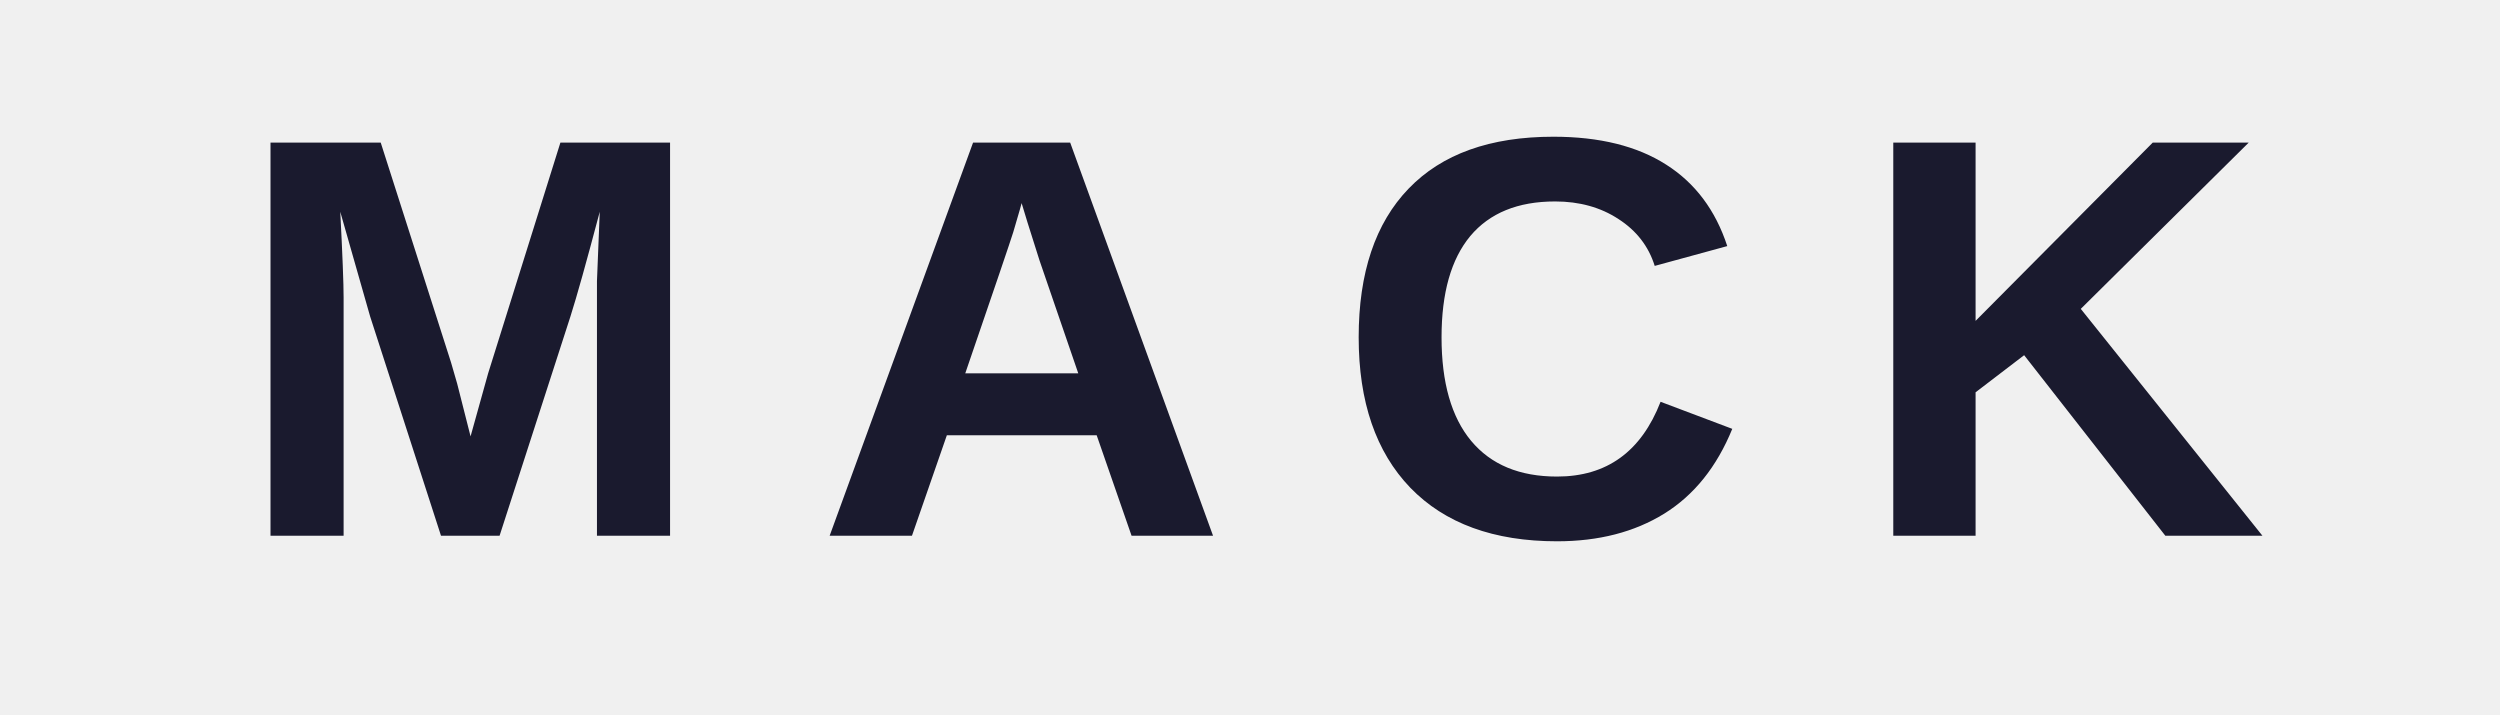
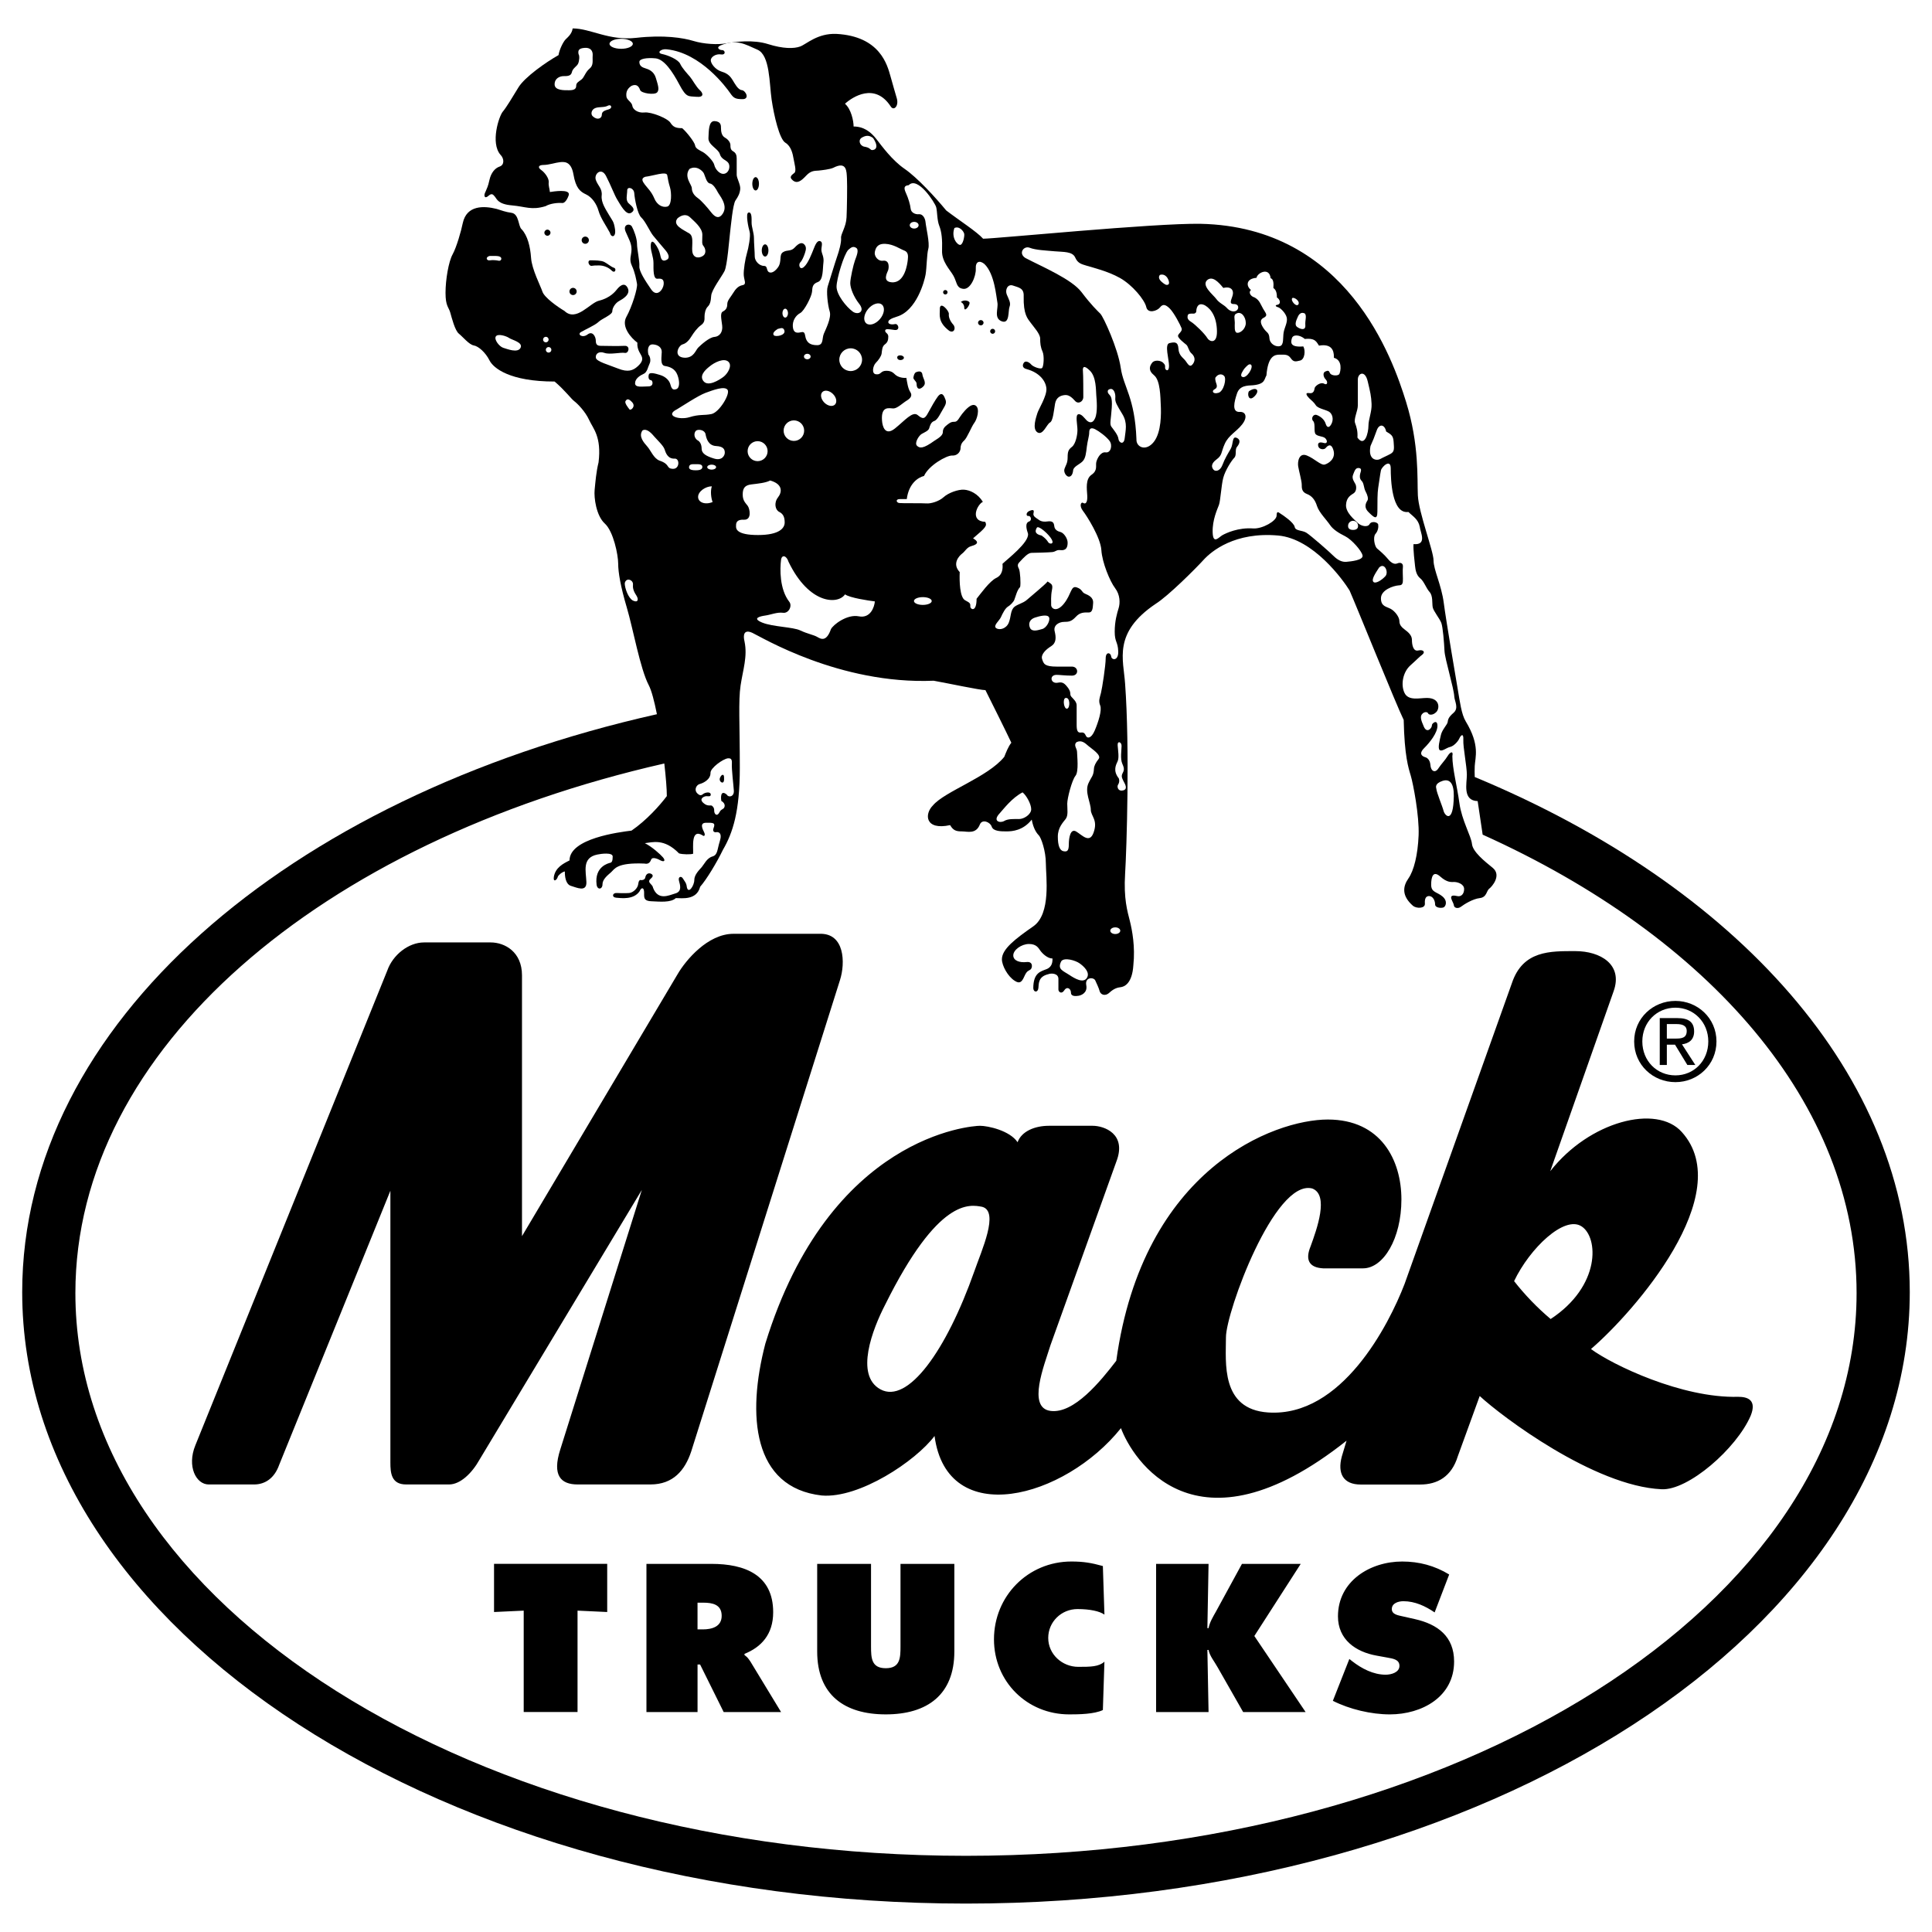
- <svg xmlns="http://www.w3.org/2000/svg" width="140" height="40" viewBox="0 0 140 40" fill="none">
-   <text x="70" y="30" font-family="Arial, Helvetica, sans-serif" font-size="32" font-weight="900" fill="#1a1a2e" text-anchor="middle" letter-spacing="6">MACK</text>
+ <svg xmlns="http://www.w3.org/2000/svg" width="2500" height="2500" viewBox="0 0 192.756 192.756">
+   <g fill-rule="evenodd" clip-rule="evenodd">
+     <path fill="#fff" d="M0 0h192.756v192.756H0V0z" />
+     <path d="M147.135 77.522a12.353 12.353 0 0 1 0-1.091c.039-.861.549-2.074-.9-4.462-.43-.705-.588-1.997-.783-3.132s-1.174-6.89-1.408-8.691c-.236-1.801-1.018-3.288-1.018-4.228s-1.488-4.776-1.566-6.499c-.078-1.644.156-5.011-1.174-9.317-1.332-4.307-5.873-17.46-20.514-17.773-4.619-.079-20.436 1.487-21.688 1.487-.627-.705-2.349-1.801-3.68-2.819-1.097-1.331-2.897-3.288-4.15-4.149-1.253-.861-2.271-2.271-2.819-2.975-.548-.705-1.252-1.252-2.271-1.252 0-.549-.234-1.723-.861-2.271.783-.705 2.976-2.114 4.541.235.313.548.861 0 .627-.783-.235-.783-.313-1.096-.627-2.192-.313-1.096-1.018-3.993-5.402-4.228-1.879-.077-2.975 1.018-3.602 1.254-.626.234-1.722.234-3.21-.236-1.487-.469-3.288-.234-4.149-.078-.861.157-2.271.078-3.289-.234-1.018-.313-2.975-.626-5.715-.313-2.74.313-4.541-.939-6.342-.939-.078.548-.47.861-.705 1.096s-.626 1.018-.705 1.566c-1.253.705-3.367 2.192-3.993 3.21s-1.175 1.958-1.566 2.427c-.392.469-1.252 3.131-.235 4.306.392.392.392 1.018-.078 1.174s-.861.626-1.018 1.331-.235.783-.391 1.174c-.235.431-.079.744.273.431.353-.313.47-.156.666.078.195.235.313.744 1.683.861 1.37.118 1.958.509 3.367.078.47-.274 1.213-.352 1.684-.313.313 0 .566-.581.626-.783.196-.666-1.605-.353-1.879-.313-.039-.392-.157-.626-.118-.979.039-.352-.352-.939-.744-1.214-.392-.273-.274-.509.235-.509s1.213-.235 1.605-.274 1.135-.157 1.37 1.213.666 1.723 1.253 1.997c.587.273 1.057.939 1.252 1.644.196.705.783 1.527 1.135 2.192.118.509.626.47.509-.352-.117-.822-.273-.862-.587-1.409-.313-.548-.822-1.253-.744-1.958.079-.705-.391-.979-.587-1.566-.196-.587.548-1.292 1.018-.392s.861 1.958 1.136 2.388c.274.431.861 1.604 1.37 1.292.509-.313.117-.626-.235-.939-.352-.313-.156-.861-.156-1.292 0-.43.666-.274.705.274.039.549.312 2.075.704 2.428.392.352.861 1.409 1.175 1.8.313.392.861 1.018 1.252 1.488.392.47.353.783.157.9s-.548.274-.666-.313c-.117-.587-.312-.939-.548-1.252-.235-.313-.431-.313-.431.234 0 .548.274 1.057.274 1.684s-.039 1.605.392 1.566c.431-.04.665.039.626.548-.039.509-.665 1.37-1.253.509-.587-.861-1.213-1.801-1.174-2.31.039-.509-.235-1.683-.235-2.231 0-.548-.313-1.37-.509-1.723-.195-.353-.939-.235-.626.509.313.744.587 1.135.587 1.762 0 .626-.274.979.039 1.644s.431 1.37.509 1.801c.079.431-.509 2.31-1.057 3.289-.548.979.47 2.114 1.096 2.583-.039.47.118.822.353 1.213.235.392.157.705-.313 1.136-.47.43-.979.626-1.958.235-.979-.392-2.192-.705-2.231-1.096s.313-.666.861-.47c.548.195 1.644-.079 2.036 0 .391.078.587-.744-.039-.705-.626.04-1.997 0-2.349 0-.352 0-.509-.117-.509-.509s-.313-1.018-.822-.626c-.509.392-1.057 0-.666-.235.392-.235 1.449-.705 1.762-1.018.313-.313 1.371-.705 1.371-1.057 0-.353.313-.823.665-1.018.353-.196 1.214-.666.861-1.332-.352-.665-.9-.039-1.057.157-.157.195-.666.861-1.801 1.135-.904.219-2.271 2.153-3.445 1.018-.666-.391-1.996-1.331-2.192-1.918-.195-.587-1.057-2.231-1.135-3.367-.078-1.135-.352-2.231-.939-2.857-.352-.274-.241-1.541-1.018-1.645-.587-.078-.979-.235-1.488-.391-1.253-.313-2.976-.392-3.367 1.409-.157.783-.626 2.427-1.018 3.132-.392.705-.705 2.505-.705 3.836s.313 1.41.47 1.958c.156.548.47 1.801.861 2.114.392.312 1.018 1.096 1.488 1.174.47.079 1.175.705 1.566 1.488s2.036 2.114 6.499 2.114c1.018.861 1.644 1.723 1.958 1.958.313.235 1.096 1.018 1.487 1.879s1.252 1.644.939 4.228c-.235.939-.313 1.958-.391 2.74-.079.783.156 2.584 1.018 3.367.861.783 1.331 3.132 1.331 3.993s.235 2.271.861 4.385 1.331 6.107 2.192 7.751c.274.521.555 1.597.812 2.89-36.859 8.274-63.326 30.962-63.326 57.657 0 33.692 42.159 61.007 94.162 61.007 52.003 0 94.161-27.314 94.161-61.007.001-21.582-17.298-40.547-43.403-51.392z" />
+     <path d="M147.59 79.112a10.528 10.528 0 0 1-.15-1.012l.15 1.012z" />
+     <path d="M96.378 185.155c-49.074 0-88.857-25.137-88.857-56.144 0-24.33 24.498-45.044 58.757-52.837.157 1.359.252 2.555.252 3.251-.705.939-2.036 2.427-3.523 3.445-1.253.156-6.185.783-6.185 2.975-.626.313-1.41.705-1.566 1.644-.079.587.313.313.391 0 .039-.156.392-.47.705-.548 0 .509.079 1.292.626 1.448.548.156 1.566.666 1.527-.392-.039-1.057-.47-2.427 1.096-2.74.352-.078 1.527-.235 1.527.196s-.078.587-.235.626c-.156.039-1.604.352-1.37 2.192.079.548.587.47.587-.039s.509-.9.861-1.213c.352-.313.548-.979 3.328-.861.352.078.548-.078.665-.392.118-.313.666-.078.939.079.392.195.509 0 .235-.313s-1.096-1.057-1.801-1.409c.744-.079 1.918-.509 3.406 1.018.353.117 1.174.117 1.409.039.039-.626-.247-2.552.939-1.84.157.156.313 0 .157-.313-.157-.313-.47-.939.196-.939s.979-.039.744.548c-.117.313.079.43.274.391.196-.039.626.039.353.9s-.196 1.37-.744 1.527-.822.783-1.057 1.057c-.235.274-.744.744-.744 1.292s-.587 1.449-.744.705c-.039-.431-.234-.587-.392-.861-.156-.273-.509-.195-.391.235s.313 1.057-.353 1.253c-.666.195-1.722.743-2.231-.548-.04-.313-.392-.431-.392-.666s.352-.313.352-.548c0-.235-.626-.47-.744.195-.039.196-.313.274-.431.235-.117-.039-.235.079-.274.431-.039.353-.469.822-.9.862-.431.039-1.213 0-1.213 0-.47-.04-.548.43-.079.469.47.04 1.762.235 2.349-.666.117-.313.391-.431.431.039.039.47-.157.939.704.979.861.039 1.958.157 2.467-.313.626 0 2.075.235 2.427-1.136.626-.705 1.645-2.388 2.271-3.68.979-1.684 1.684-3.797 1.684-8.182s-.157-6.655.078-8.221c.235-1.566.705-2.897.392-4.384-.156-.626-.078-1.253.783-.861.861.392 8.69 5.167 18.086 4.776 1.331.235 4.619.939 5.167.939.547 1.096 2.113 4.228 2.584 5.246-.314.392-.549 1.018-.705 1.409-1.645 2.036-5.951 3.445-7.125 4.854-.861.861-.783 2.506 1.723 1.958.313.548.626.626 1.174.626s1.41.313 1.8-.705c.236-.548 1.018-.234 1.176.235.156.47.939.47 1.486.47.549 0 1.645-.078 2.506-1.175.156.862.469 1.331.705 1.566.234.234.705 1.566.705 2.818 0 1.253.547 5.011-1.254 6.264s-3.131 2.271-3.131 3.288c0 .627.586 1.723 1.291 2.153.432.274.666.195.939-.431.273-.627.432-.548.627-.705.195-.156.273-.821-.393-.743-.664.078-1.33-.118-1.33-.666s.822-1.135 1.566-1.135c.742 0 .939.392 1.135.666s.705.783 1.213.783c0 .274 0 .822-.586 1.057-.588.235-1.332.353-1.332 1.918.039.431.471.431.51-.039.039-.469 0-1.135.979-1.369.273-.118 1.018-.118 1.018.469v1.058c0 .234.312.509.588.078.273-.431.664-.157.664.234s.471.353.744.313.93-.287.783-1.057c-.156-.822.744-.822.9-.47s.352.743.432 1.057c.078.313.508.588.979.156.469-.431.822-.509 1.135-.548s1.135-.312 1.252-2.191c.195-1.84-.117-3.484-.352-4.424-.234-.94-.627-2.192-.471-4.698s.471-12.527 0-18.948c-.156-2.427-1.252-5.089 3.055-7.986 1.252-.783 3.992-3.523 4.775-4.385.783-.861 3.123-2.811 7.438-2.427 3.523.313 6.498 4.462 7.125 5.48.627 1.41 4.697 11.509 5.402 12.918.078 3.602.471 4.776.705 5.559.234.783.861 3.993.783 5.951-.078 1.957-.471 3.523-1.018 4.306-.549.783-.705 1.723.469 2.741.354.274 1.213.274 1.176-.235-.039-.509.117-.783.469-.744.352.039.549.469.549.822s.586.392.822.313c.234-.078.469-.626-.08-1.096-.547-.47-1.135-.391-1.135-1.174 0-.783.195-1.448.9-.822.705.626 1.096.548 1.41.548.312 0 .979.196.979.705 0 .509-.312.783-.666.705-.352-.079-.822-.157-.547.431.078.176.176.352.195.509.029.233.391.352.705.117.312-.235 1.174-.783 1.879-.861.703-.079.664-.744.939-.939.273-.196 1.252-1.331.352-2.075-.822-.666-1.996-1.605-2.074-2.388-.078-.783-1.018-2.349-1.254-4.072-.234-1.722-.703-3.445-.703-4.698.117-.548-.217-.425-.471 0-.234.392-.627.783-.939 1.253s-.744.274-.783-.392c-.039-.391-.234-.666-.51-.744-.273-.078-.703-.313-.117-.9.588-.587 1.332-1.527 1.332-2.231s-.559-.235-.549-.079c.02.294-.488.881-.803.176-.312-.705-.428-1.086-.098-1.351.197-.157.451-.137.51 0 .076.18.469.235.822-.117.352-.352.391-1.41-.939-1.41-.744 0-1.84.313-2.232-.509-.391-.822-.156-2.075.588-2.74s.9-.861 1.174-1.057c.354-.274.117-.548-.391-.431-.51.118-.627-.587-.627-1.057s-.391-.783-.705-1.018c-.312-.235-.547-.47-.547-.861 0-.392-.432-.979-.861-1.213-.432-.235-.979-.235-.979-1.058 0-.822 1.213-1.253 1.801-1.292.391 0 .391-.274.391-.665 0-.392-.039-.783 0-1.175s-.273-.47-.549-.352c-.273.118-.586 0-.939-.43-.352-.431-.861-.862-1.096-1.058-.234-.195-.43-1.135-.156-1.448s.312-.705.273-.939-.664-.392-.861-.039c-.195.352-.861.195-1.174-.118s-1.213-1.018-1.174-1.801.508-.979.783-1.174c.273-.196.273-.666.156-.9s-.393-.548-.234-.939c.156-.392.234-.705.586-.666.354.039.156.392.117.587-.039.196-.078.47.158.705.234.235.195.705.391 1.057.195.353.273.705.195.861s-.469.626.078 1.174c.549.548.9.861.9-.039s0-1.879.078-2.349c.08-.47.197-1.41.275-1.762.078-.353.979-1.214.979-.196s.078 4.581 1.762 4.345c.43.431.979.705 1.135 1.488.039.509.783 1.84-.627 1.722-.039.548.117 1.84.156 2.192s.119.9.51 1.214c.391.313.588.979.939 1.37.352.391.234 1.135.312 1.526.08.392.705 1.136.861 1.566.156.431.275 1.958.314 2.78s.939 3.719.979 4.58c.039.47.469 1.135-.078 1.605-.549.47-.549.705-.588.939s-.549.744-.666 1.253-.352 1.371-.117 1.527.666-.235 1.018-.313c.354-.078.783-.509.939-.861.158-.352.432-.548.393.157s.352 2.623.352 3.484c0 .851-.453 2.574 1.078 2.619l.498 3.347c22.584 10.18 37.307 26.871 37.307 45.734.002 31.012-39.781 56.148-88.854 56.148zM62.331 58.197c0 .47.353 1.488.822 1.723s.626-.078.313-.548c-.313-.47-.336-.781-.313-1.057.039-.47-.704-.744-.822-.118z" fill="#fff" />
+     <path d="M72.629 75.657c-.509.059-1.756.973-1.742 1.448.02.686-.763 1.038-1.076 1.116-.313.078-.607.567-.235.939.196.195.372.234.548.078.207-.184.743-.274.783 0 .039.274-.235.196-.431.196s-.783.235-.313.666c.47.431.744.157.9.313.156.157.195.235.195.509s.274.626.548.079c.117-.235.274-.235.391-.353.118-.117.235-.47-.234-.744-.04-.235-.118-1.174.548-.626.157.313.744.235.705-.392-.039-.626-.235-2.153-.196-2.701.04-.547-.194-.528-.391-.528z" fill="#fff" />
+     <path d="M71.987 77.356c-.118.137-.235.333-.157.528.078.196.392.353.411-.098s-.058-.567-.254-.43z" />
+     <path d="M77.926 55.852c-.118.901-.157 2.936.822 4.189.313.392-.039 1.174-.626 1.096-.587-.079-1.213.196-1.761.274-.548.078-1.371.274-.313.705s3.054.431 3.797.783c.744.353 1.331.431 1.723.666.391.235.9.431 1.331-.783.195-.431 1.604-1.526 2.779-1.292 1.174.235 1.565-.939 1.605-1.487-.626-.079-2.505-.353-2.975-.705-.666 1.018-3.562 1.057-5.637-3.25-.197-.627-.667-.744-.745-.196zM92.072 60.352c.489 0 .886-.173.886-.388s-.397-.388-.886-.388-.886.173-.886.388.397.388.886.388zM71.02 48.52c-.626 0-1.371.509-1.371 1.057 0 .548.705.822 1.449.509-.157-.392-.235-1.097-.078-1.566zM75.587 46.01a.997.997 0 1 0 0-1.994.997.997 0 0 0 0 1.994zM79.207 43.992a1.025 1.025 0 1 0-.001-2.05 1.025 1.025 0 0 0 .001 2.05zM83.106 39.308c-.346-.346-.819-.434-1.057-.196-.237.238-.15.711.196 1.057s.819.434 1.057.196.151-.711-.196-1.057zM84.873 37.021a1.135 1.135 0 1 0 0-2.27 1.135 1.135 0 0 0 0 2.27zM87.801 31.824c.433-.516.517-1.156.189-1.432s-.944-.08-1.377.435c-.432.515-.517 1.156-.188 1.431.327.276.943.081 1.376-.434zM80.544 35.848c.184 0 .332-.124.332-.276 0-.153-.148-.277-.332-.277s-.332.124-.332.277c0 .152.149.276.332.276zM49.468 33.567c-.195.313.353 1.018.744 1.135.392.118 1.448.548 1.723 0 .273-.548-.861-.783-1.136-.979-.274-.195-1.134-.469-1.331-.156zM54.459 34.156a.277.277 0 1 0 0-.554.277.277 0 0 0 0 .554zM54.734 35.179a.277.277 0 1 0 0-.554.277.277 0 0 0 0 .554zM48.834 25.539c.47 0 .822-.039 1.057.079s.12.46-.156.392c-.157-.04-.592-.085-.822-.04-.391.078-.509-.313-.079-.431zM64.692 35.38c-.117-.509-.039-1.057.47-1.018.509.04.861.313.861.744s-.196 1.331.313 1.409c.509.078 1.018.274 1.253.9.235.626.235 1.292-.117 1.409-.353.118-.47-.039-.587-.47-.117-.431-.509-.783-1.018-.939-.509-.156-1.057-.313-1.135-.039-.079.274 0 .548.195.548.196 0 .353.626-.235.626-.587 0-1.331.157-1.331-.313s.509-.783.861-.94c.353-.156.431-.705.587-1.018s.04-.742-.117-.899zM62.408 40.019c-.117.195.274.665.392.822.117.156.665-.274.273-.705-.39-.431-.547-.313-.665-.117zM70.751 36.596c.548-.47 1.487-.9 1.918-.509.431.392-.079 1.213-.509 1.527-.431.313-1.488.979-1.958.431s.157-1.135.549-1.449zM67.533 40.84c.47-.274 2.114-1.37 2.858-1.644s1.879-.705 2.192-.313c.313.391-.822 2.271-1.604 2.427-.783.157-1.175 0-2.192.313-1.019.313-2.507-.157-1.254-.783zM69.574 43.914c-.431-.313-.313-.861-.079-.979s.822-.039.9.392.274 1.135 1.057 1.174c.783.039.861.391.861.666 0 .274-.274.822-1.057.587-.783-.234-1.253-.509-1.253-.979s-.194-.743-.429-.861zM64.107 42.938c.47-.235.939.352 1.214.666.274.313.861.861.979 1.214.117.352.313.979 1.018.939.51-.029.509 1.057-.196 1.018s-.215-.45-1.331-.822c-.587-.235-.861-1.018-1.214-1.409-.352-.393-.901-1.019-.47-1.606zM68.745 46.588c.039-.313.352-.274.626-.274s.705-.039.705.274c0 .312-.428.333-.666.333-.235-.001-.705-.021-.665-.333zM71.003 46.856c.245 0 .443-.112.443-.249 0-.138-.198-.25-.443-.25s-.443.112-.443.25c.001.138.199.249.443.249zM74.962 48.33c-.666.079-.862.392-.862 1.018s.313.861.509 1.135c.195.274.431 1.409-.392 1.37s-.783.431-.783.666.04.861 2.192.861c2.153 0 2.662-.705 2.662-1.252 0-.549-.156-.862-.548-1.058-.392-.195-.548-.9-.118-1.448s.47-1.331-.783-1.683c-.428.235-1.212.313-1.877.391zM99.752 81.129c.391-.431 1.213-1.527 2.27-2.075.393.313.861 1.174.861 1.683 0 .509-.705.979-1.213.979-.51 0-1.096-.039-1.488.196-.391.234-1.213.039-.43-.783zM111.271 93.188c.275 0 .498-.148.498-.332s-.223-.332-.498-.332-.498.148-.498.332.223.332.498.332zM105.889 95.891c.312-.392 1.408-.079 1.84.234.43.312 1.057.9.705 1.448-.354.548-1.176.078-1.762-.313-.623-.414-1.215-.548-.783-1.369zM107.418 74.038c-.354.313.039.626.039.979 0 .352.195 1.957-.158 2.388-.352.431-.82 2.231-.82 2.779s.117 1.175-.158 1.527c-.273.353-.781.862-.781 1.762 0 .901.195 1.371.547 1.449.354.078.549 0 .549-.666s.156-1.644.742-1.292c.588.353 1.322 1.222 1.723.118.471-1.292-.273-1.645-.273-2.31 0-.666-.627-1.762-.234-2.623.311-.685.508-.705.549-1.449.014-.276.156-.587.469-.979s-.705-1.018-1.018-1.292c-.317-.274-.668-.626-1.176-.391zM111.51 74.375c.039.509.156 1.214 0 1.566s-.51.94.117 1.723a.705.705 0 0 1-.078.626c-.117.156-.039.626.391.587.432-.039.471-.313.275-.705-.197-.392-.393-.666-.236-.979.158-.312.236-.47 0-.979-.234-.509-.078-1.409-.078-1.801s-.43-.547-.391-.038zM106.277 69.646c-.275.157-.119 1.136.195 1.057.313-.078.313-1.214-.195-1.057zM102.305 25.74c1.723.9 4.619 2.114 5.598 3.406.979 1.292 1.566 1.84 1.879 2.153.312.313 1.762 3.484 2.035 5.402.275 1.918 1.41 2.975 1.566 7.125-.039.783.939 1.252 1.723.274s.744-2.897.705-3.68c-.039-.783-.039-2.466-.666-2.976-.627-.509-.432-.939-.195-1.253.234-.312.861-.234 1.096 0 .234.235.195.274.195.509s.393.47.393-.196-.471-2.153.039-2.271c.508-.117.859-.156.9.548.039.705.469.9.703 1.213.236.313.432.744.744.313.314-.431.117-.822-.156-1.057s-.312-.705-.51-.861c-.195-.157-.861-.666-.822-.9.041-.235.471-.431.354-.744-.117-.313-.744-1.527-1.174-1.958-.432-.431-.705-.47-.979-.118-.275.353-1.215.666-1.371-.039-.156-.705-1.371-2.192-2.623-2.897s-2.818-1.057-3.289-1.213c-.469-.157-.9-.195-1.174-.822-.273-.626-1.174-.548-2.035-.626-.861-.079-1.918-.118-2.506-.353-.587-.231-1.174.552-.43 1.021zM115.721 27.429c-.195.235-.039.509.195.705.234.195.469.392.666.235.195-.157-.158-1.175-.861-.94zM119.34 31.15c-.156.176-.215.137-.352.137s-.449-.02-.488.176-.061.411.332.646c.391.235 1.371 1.193 1.625 1.625.176.333.979.666.959-.685s-.529-2.192-1.195-2.584c-.41-.215-.842-.176-.881.685zM121.307 37.62c.176-.254.549-.392.822-.117.273.274-.039 1.526-.549 1.683-.59.181-.725-.196-.391-.352.375-.178.156-.548.117-.705-.038-.156-.117-.431.001-.509zM124.139 36.792c.215-.235.475-.554.666-.411.312.234-.447 1.461-.881 1.213-.276-.156.137-.665.215-.802zM128.92 29.75c.156-.157.803.274.627.607-.178.332-.803-.334-.627-.607zM143.303 78.697c.039.411.607 1.742.725 2.212s.979 1.37 1.018-1.488c.02-1.213-.373-1.762-1.135-1.507-.765.255-.647.627-.608.783zM134.996 52.87c.275 0 .498-.105.498-.381a.499.499 0 1 0-.996 0c0 .275.223.381.498.381zM137.594 56.624c-.273.43-.783 1.135-.588 1.409s.861-.157 1.215-.548c.351-.392-.078-1.41-.627-.861zM136.734 44.5c.234-.509.391-.9.625-1.565.236-.666.783-.626.939.117.432.274.705.353.744 1.018.039.666.117.979-.312 1.214-.432.235-.666.313-1.018.509-.353.195-1.253.117-.978-1.293zM135.432 43.661c.039-.627-.078-1.018-.234-1.449s.273-1.213.273-1.762v-2.584c0-.626.705-.979.98.157.273 1.135.352 1.488.391 2.271.039.783-.312 1.526-.312 2.192-.001.666-.354 2.193-1.098 1.175zM61.974 4.869c.642 0 1.163-.223 1.163-.498s-.521-.499-1.163-.499-1.163.223-1.163.499.521.498 1.163.498zM57.722 5.401c-.078-.392.039-.587.626-.626.587-.039.822.313.783.783-.039.47.118.94-.313 1.292-.431.353-.509.861-.822 1.097-.313.234-.509.313-.509.626s-.235.431-.705.431-1.448.039-1.448-.587.548-.822.9-.822.743 0 .822-.392c.078-.392.509-.587.626-.861.119-.275.158-.784.04-.941zM59.146 11.608c-.235-.196-.157-.666.234-.822.392-.157.9-.039 1.253-.235s.509.235.117.352c-.392.118-.705.196-.705.548.001.353-.43.588-.899.157zM54.459 13.146a.277.277 0 1 0 0 0z" fill="#fff" />
+     <path d="M54.617 23.521a.305.305 0 1 0-.305-.305c0 .169.136.305.305.305zM57.174 29.439a.36.36 0 1 0 0-.72.36.36 0 0 0 0 .72zM58.393 24.324a.36.36 0 1 0 0-.72.36.36 0 0 0 0 .72zM58.872 25.974c.431 0 1.096 0 1.409.157.313.156.705.509.979.587.274.078.118.626-.234.274-.338-.338-.822-.509-1.253-.509s-.47 0-.744.039c-.275.039-.471-.509-.157-.548z" />
+     <path d="M67.606 21.771c.431-.353.901-.431 1.253-.079.353.352 1.214 1.018 1.214 1.723s-.078.9.117 1.135c.196.235.274.666.039.9-.234.235-.861.431-1.096-.118-.235-.548.195-1.683-.353-2.036-.547-.351-1.761-.821-1.174-1.525zM68.789 16.855c.704-.392 1.331.196 1.448.47.118.274.274.94.587.979.313.039.626.548.783.861.157.313 1.018 1.253.548 2.075-.47.822-.979.235-1.252-.117s-.9-1.096-1.292-1.37-.587-.626-.587-.979c-.001-.353-.823-1.136-.235-1.919zM64.379 17.637c.744-.078 2.114-.587 2.192-.156.078.43.117.704.274 1.213.157.509.196 1.8-.274 1.918s-1.018-.157-1.292-.822c-.274-.666-.705-1.058-.939-1.37-.235-.314-.43-.627.039-.783z" fill="#fff" />
+     <path d="M63.01 8.56c-.548.352-.548.783-.509 1.096.039.313.548.548.587.9.04.353.548.744 1.214.666.666-.079 2.31.587 2.583 1.018s.548.548 1.174.548c.431.353 1.253 1.41 1.292 1.723.039.313.431.47.783.666.352.196 1.057.9 1.135 1.292.079.391.549.979 1.018.861.47-.117.587-.744.392-1.057s-.705-.353-.861-.9c-.157-.548-1.175-.9-1.136-1.605s0-1.723.626-1.684.626.431.626.705c0 .274.039.744.392.94.352.196.548.509.548.744s0 .47.274.626c.274.157.352.392.352.705v1.644c0 .313.392.979.353 1.41-.039.43-.196.743-.47 1.135s-.47 2.623-.548 3.25c-.079.626-.274 3.25-.548 3.797s-1.292 1.879-1.331 2.466c-.039.588-.117.862-.352 1.097s-.313.705-.313.979.04.587-.352.861c-.392.274-.744.783-.94 1.096-.195.313-.47.705-.9.822-.431.118-.979 1.292.235 1.331.9 0 1.057-.744 1.331-1.018s1.096-1.018 1.604-1.057c.509-.039.862-.47.783-1.135-.078-.666-.234-1.253.079-1.409.313-.157.43-.392.43-.744 0-.353.353-.705.587-1.097.235-.391.509-.705.94-.783.43-.078.156-.47.117-.979s.156-1.684.313-2.192.392-1.762.274-2.153c-.118-.392-.431-1.84-.118-1.918.35-.087.313.587.313 1.018s.235 1.018.235 1.527c0 .509.079 1.41.079 1.84 0 .43.43.939.939.939.313 0 .235.353.392.548.157.195.548.195.979-.392s.078-1.252.509-1.526.783-.039 1.174-.47c.392-.43.705-.548.939-.313.235.235.196.509.079.861-.118.353-.274.744-.47.939s-.079.822.352.47.822-1.409.979-1.801c.157-.392.353-.9.666-.783.313.118.078.587.117.939.039.353.274.627.196 1.214s0 1.723-.548 1.918c-.548.196-.548.509-.587.979-.04.47-.783 1.918-1.174 2.114a1.425 1.425 0 0 0-.744 1.331c.039.626.352.705.822.587s.353.352.509.705c.157.353.431.587 1.096.587.666 0 .47-.665.666-1.135s.783-1.605.587-2.231c-.196-.626-.353-2.036-.196-2.506.157-.469.744-2.427.939-2.975.196-.549.431-1.41.391-1.84-.039-.431.509-1.096.548-2.075.04-.783.079-3.171.04-3.876-.04-.704 0-1.761-1.371-1.057-.352.157-1.096.235-1.448.274-.353.039-.744-.039-1.253.509-.509.548-.9.822-1.331.47-.431-.353-.079-.548.156-.744s0-.939-.078-1.409-.235-1.253-.822-1.605-1.135-2.701-1.37-4.306c-.235-1.605-.156-4.424-1.409-4.972-1.253-.548-2.075-1.097-3.68-.431-.47.195-.157.47.156.47s.392.509-.117.43c-.509-.078-.979.235-1.018.548s.431.979 1.096 1.175c.666.195.9.548 1.096.861s.509.94.9.979.822.9.079.9c-.744 0-.901-.117-1.253-.626-.353-.509-2.897-3.993-6.303-4.345-.587-.079-1.057.353-.47.469.587.118 1.605.548 1.801.979.195.431.744 1.018.979 1.292s.626 1.018.979 1.331c.353.313.431.744-.353.665-.783-.078-.979.118-1.683-1.213S66.257 5.9 65.396 5.821c-.861-.079-1.605.039-1.605.352s.157.509.548.626.9.313 1.096.979.391 1.175.117 1.449-1.566.078-1.683-.235c-.115-.315-.311-.668-.859-.432zM87.112 13.776c-.392-.313-.744-.274-1.136-.039-.391.235-.195.822.274.9s.548.235.666.313.979.001.196-1.174z" fill="#fff" />
+     <path d="M75.39 19.002c.184 0 .332-.297.332-.665 0-.367-.148-.664-.332-.664s-.332.297-.332.664c0 .368.149.665.332.665zM76.334 25.596c.184 0 .332-.272.332-.609 0-.336-.148-.609-.332-.609s-.332.273-.332.609c0 .337.149.609.332.609z" />
+     <path d="M78.341 31.686c.152 0 .276-.198.276-.442s-.123-.444-.276-.444c-.153 0-.277.198-.277.443s.124.443.277.443zM77.594 32.818c-.313.195-.548.431-.392.626.156.196 1.207.031 1.057-.47-.117-.391-.43-.195-.665-.156zM88.103 26.012c-.509.078-.901-.47-.823-.861.079-.392.235-.861 1.057-.822s1.448.509 1.879.666.392.587.353.939c-.039.353-.278 2.337-1.605 2.231-.979-.078-.431-.979-.352-1.213.078-.236.156-1.019-.509-.94zM84.636 24.924c-.431.431-1.174 2.896-1.174 3.68s.939 1.996 1.644 2.505c.548.353 1.214-.039.626-.783-.587-.744-.901-1.605-.901-2.075s.313-1.84.47-2.271.431-1.057.118-1.252c-.313-.196-.509-.039-.783.196zM91.207 22.802c.245 0 .443-.149.443-.333 0-.183-.198-.332-.443-.332s-.442.149-.442.332c-.001.184.197.333.442.333zM95.222 22.749c.509-.235.939.352.979.587.039.235-.118 1.057-.392 1.096-.273.04-.939-.704-.587-1.683z" fill="#fff" />
+     <path d="M90.661 18.476c-.47.039-.509.274-.274.783s.431 1.174.47 1.566c.039.391.469.587.822.548s.626.352.666.822c.04.47.43 2.075.274 2.623-.156.548-.156 1.918-.274 2.583-.118.666-.9 3.602-2.858 4.189-.626.196-.861.353-.861.548 0 .196.313.274.665.196.353-.078.548.666-.039.587-.587-.079-.939-.157-.939.079 0 .234.313.234.313.587 0 .352-.079.587-.353.783s-.274.626-.313.901c-.039.273-.313.665-.587.939-.274.274-.47 1.135.078 1.135.47.039.392-.352.979-.352s.744.274.939.431c.195.156.587.313 1.057.274.078.431.156 1.057.391 1.409.235.353.04.626-.352.861-.392.235-.94.783-1.331.783-.392 0-1.253-.313-1.135 1.213.039.587.313 1.566 1.292.783.979-.783 1.762-1.761 2.271-1.331.509.43.705.391 1.018-.196.313-.587.744-1.331.979-1.645.235-.313.47-.391.666.039.196.431.235.588-.078 1.097s-.587 1.174-.939 1.292c-.352.118-.431.509-.509.744-.079.235-.47.392-.744.548s-.744.9-.47 1.174.626.313 1.762-.509c.509-.313.822-.548.822-.861s.157-.509.47-.744c.313-.234.392-.274.705-.274.313 0 .431-.391.744-.783s.94-1.135 1.369-.822c.432.313.119 1.37-.156 1.723-.273.353-.704 1.488-1.017 1.762-.313.274-.352.587-.352.783s-.196.744-.862.705c-.548 0-2.31.979-2.779 2.036-.626.156-1.526.783-1.722 2.31h-.705c-.431 0-.353.353-.04.392s2.271 0 2.702.039 1.252-.196 1.722-.626 1.449-.783 2.036-.744c.587.039 1.371.392 1.878 1.213-.547.235-1.37 1.918.236 1.997.195.392.078.548-1.215 1.644.393.235.723.532-.195.783-.432.118-.588.509-.901.744-.313.235-1.018 1.018-.235 1.84-.039.9 0 2.545.548 2.818.548.274.509.353.509.626 0 .274.625.626.625-.783.354-.431 1.293-1.762 1.959-2.075.664-.313.664-1.018.625-1.41.432-.43 2.701-2.153 2.545-3.014-.117-.352-.352-1.057.117-1.213.314-.117.158-.587-.078-.548-.234.04-.273-.352.117-.509.393-.157.471-.078.393.235-.078.313.273.47.43.587.158.118.393.313.939.235.549-.078.666.117.705.47s.314.509.627.587c.312.079.705.626.705 1.058 0 .43-.119.822-.744.743-.393-.039-.432.157-.783.196-.352.039-1.723.078-2.074.078-.354 0-.783.47-1.215.939-.234.235-.156.431-.039.665.117.235.195 1.449.117 1.801-.312.313-.436.913-.586 1.292-.078.195-.391.53-.627.665-.273.157-.549.705-.705 1.057s-.822.861-.469 1.096c.352.235 1.018.039 1.252-.548.234-.587.156-1.096.471-1.488.252-.315.939-.431 1.33-.783.393-.353 1.84-1.527 2.074-1.84.393.274.549.274.432.861s-.078 1.135-.078 1.488c0 .352.547.783 1.291-.157s.666-1.801 1.254-1.605c.586.196.469.47.822.626.352.156.859.353.82.939-.039.352 0 .939-.43.939s-.861-.039-1.291.431c-.432.47-.705.509-1.176.509-.469 0-1.096.313-.939.939.156.627.156 1.175-.352 1.488-.51.313-1.057.822-.9 1.292.156.469.234.744 1.488.744h1.525c.627.039.666.9-.039.9s-1.213-.078-1.527-.078c-.312 0-.508.156-.508.391s.234.47.627.392c.391-.078.586 0 .859.313.275.313.393.548.393.861 0 .313.627.548.627 1.096v1.958c0 .587.117.783.43.744.314-.039.393.118.51.353s.508.274.861-.548c.352-.822.744-2.035.547-2.505-.195-.47-.039-.783.078-1.252.119-.47.471-2.74.471-3.445 0-.705.508-.587.547-.196.039.392.744.47.705-.509-.039-.979-.352-.9-.352-1.958 0-1.057.234-1.84.391-2.349s.156-1.331-.352-1.997c-.51-.666-1.291-2.544-1.371-3.797-.078-1.252-1.447-3.406-1.84-3.915-.391-.509-.195-.939.039-.783.236.156.432-.078.393-.744-.039-.666-.195-1.644.43-2.074.627-.431.393-.901.471-1.253.078-.353.43-1.058.939-.979.508.078.705-.705.391-1.136-.312-.431-1.057-.979-1.447-1.175-.393-.195-.588-.078-.588.313s-.156.783-.234 1.409c-.078.627-.117 1.175-.432 1.488-.312.313-.9.509-.939.9-.039.391-.195.626-.43.626-.236 0-.549-.431-.432-.783.117-.352.314-.548.314-1.135 0-.588.078-.783.43-1.058.354-.274.549-1.135.549-1.683s-.234-1.487.078-1.566c.312-.078.627.392.822.587s.586.43.861-.196c.273-.626.156-1.801.117-2.31-.039-.509 0-1.801-.627-2.427-.627-.626-.744-.353-.705.039s.039 2.114.039 2.583-.508.744-.82.392c-.314-.352-.627-.626-1.02-.587-.391.039-.861.195-.979.861-.117.666-.195 1.722-.508 1.879-.314.156-.705 1.331-1.254.979-.547-.353-.117-1.527 0-1.918.117-.392.939-1.684.9-2.427s-.664-1.605-1.957-1.958c-.51-.117-.43-.47-.273-.666s.508-.039.705.196c.195.235.939.509 1.096.353.156-.157.234-1.214.039-1.645s-.234-.822-.234-1.292c0-.469-.627-1.135-.939-1.565-.314-.431-.744-.822-.705-2.662.039-.822-.51-.861-1.057-1.057-.549-.196-.822.43-.627.9s.43.822.273 1.213c-.156.392.039 1.762-.783 1.449s-.312-1.292-.43-1.879c-.117-.587-.273-2.857-1.293-3.836-.469-.392-.9-.274-.861.47.039.744-.547 2.192-1.33 1.996-.626-.117-.548-.665-.9-1.292-.353-.626-1.175-1.41-1.136-2.505.039-1.097-.039-1.879-.274-2.466-.235-.587-.196-1.449-.313-1.879-.119-.427-1.841-3.128-2.741-2.188z" fill="#fff" />
+     <path d="M89.517 35.689c.039.352.666.274.666 0s-.705-.352-.666 0zM91.366 37.149c.353-.157.626-.118.666.235s.43.783.118 1.135c-.313.353-.705.431-.705-.274-.039-.235-.353-.392-.313-.587.038-.196.077-.391.234-.509zM93.768 30.894c0 .548-.196 1.253.939 2.113.47.274.705-.273.392-.626s-.47-.744-.431-1.057c.039-.313-.939-1.409-.9-.43zM94.315 29.379a.221.221 0 1 0 0-.443.221.221 0 0 0 0 .443zM97.855 32.464a.277.277 0 0 0 .277-.276.278.278 0 0 0-.554 0c0 .152.125.276.277.276zM99.037 33.302c.137 0 .248-.111.248-.249s-.111-.249-.248-.249a.249.249 0 1 0 0 .498zM95.852 30.144c.235-.235.705-.196.861 0 .157.195-.509 1.108-.509.548 0-.314-.235-.548-.352-.548z" />
+     <path d="M110.568 39.241c.195.274.43.274.352 1.449s-.234 1.605-.039 1.879c.197.274.666.822.705 1.213.039.392.549.666.627-.078.078-.744.312-1.487-.236-2.388-.547-.9-.742-1.213-.703-1.605s-.117-.979-.51-.9c-.391.078-.196.43-.196.43zM120.486 27.907c.508-.353 1.057.196 1.566.822.781-.195 1.057.235.938.705-.117.47-.43.901.119.901.547 0 .508.509.234.665-.273.157-.666.04-.939-.274-.273-.313-.744-.47-1.057-.9-.314-.432-1.566-1.371-.861-1.919zM123.354 31.287c-.314.118-.158.548-.158.9s-.078.979.236 1.018c.312.039.861-.392.861-.979 0-.586-.432-1.213-.939-.939zM130.195 31.286c-.354-.195-.588.039-.705.313-.117.274-.393.783-.078 1.018.312.235.861.392.822-.157-.039-.547.157-.899-.039-1.174zM125.363 27.718c.078-.509 1.291-1.096 1.408.039.275.079.314.47.275.979.234.157.352.431.352.939.312.196.471.666 0 .744-.234.039-.078.196.117.235s.744.548.861 1.018c.117.47-.234 1.018-.312 1.526s.039 1.214-.354 1.331c-.391.118-1.018-.195-1.057-.783-.039-.587-.273-.548-.547-.939-.275-.392-.51-.862-.039-1.096.469-.235.234-.431-.041-.9-.273-.47-.352-.861-.859-1.136-.432-.117-.627-.548-.354-.744-.506-.391-.506-1.135.55-1.213zM126.352 37.457c-.234.392-.117.861-1.332.979-.547.039-1.33 0-1.604.822-.275.822-.549 1.879.273 1.84.588-.039.822.509.234 1.252-.586.744-1.33 1.057-1.723 1.918-.391.861-.234 1.135-.822 1.566-.586.431-.508.783-.312 1.018.195.234.666.156.9-.47.234-.626.549-1.135.822-1.605s.117-1.292.588-1.096c.469.196.273.626.039.901-.236.273 0 .822-.275 1.096-.273.274-.9 1.253-1.096 1.997s-.273 2.271-.43 2.701c-.158.431-.666 1.488-.627 2.741.039 1.252.627.469.979.273.354-.195 1.566-.783 3.094-.665.898.039 2.309-.744 2.309-1.292s.234-.274.432-.157c.195.118 1.291.861 1.369 1.292s.744.313 1.174.587c.432.274 2.271 1.879 2.701 2.31.432.431.861.626 1.293.587.43-.039 1.684-.156 1.605-.626-.078-.469-1.098-1.605-1.723-1.918-.627-.313-1.215-.666-1.527-1.135s-1.096-1.253-1.293-1.879c-.195-.626-.508-1.018-1.018-1.214-.508-.195-.508-.587-.508-.939s-.273-1.331-.352-1.801c-.08-.47.078-1.409.859-1.096.783.313 1.41 1.018 1.801.901.393-.118 1.098-.587.861-1.41-.234-.822-.625-.43-.781-.234-.158.196-.666.156-.744-.196s.156-.431.547-.313c.393.117.393-.235.156-.47-.234-.235-.9-.156-1.018-.509-.117-.352.039-.979-.195-1.213-.234-.235 0-.744.391-.587.393.157.744.47.863.862.117.391.352.469.586 0 .234-.47.078-1.019-.273-1.214-.354-.196-1.096-.313-1.293-.626-.195-.313-.43-.47-.664-.705-.236-.235-.471-.587 0-.509.469.079.508-.313.547-.509s.588-.626.939-.43c.354.195.393-.196.158-.431-.236-.235-.314-.666-.041-.783.275-.118.354-.118.471.156.117.274.822.313.939.079.117-.235.352-1.371-.549-1.605 0-.313.078-1.488-1.486-1.214-.234-.313-.314-.783-1.41-.665-.508-.431-1.174-.47-1.291-.079-.117.392-.236.939 1.135.822.234.391.156 1.292-.312 1.409-.471.118-.666.157-.939-.235-.275-.392-.588-.353-1.098-.353-.507-.001-1.173.117-1.329 2.074z" fill="#fff" />
+     <path d="M124.611 39.034c-.195.274-.039 1.096.549.509.586-.587.195-1.018-.549-.509z" />
+     <path d="M103.445 52.65c-.156.274-.273.626.471.783.352.235.549.47.666.666.117.196.625.235.352-.274-.274-.509-1.33-1.449-1.489-1.175zM102.779 62.677c-.236-.509 0-.9.469-1.057.471-.157 1.252-.352 1.41-.039.156.313-.236 1.057-.666 1.174-.431.117-.978.313-1.213-.078z" fill="#fff" />
+     <path d="M167.158 99.862c-2.23 0-4.117 1.715-4.117 4.041 0 2.347 1.887 4.062 4.117 4.062 2.207 0 4.094-1.715 4.094-4.062 0-2.326-1.887-4.041-4.094-4.041z" />
+     <path d="M167.158 107.29c-1.855 0-3.303-1.437-3.303-3.387 0-1.919 1.447-3.366 3.303-3.366 1.832 0 3.279 1.447 3.279 3.366.001 1.951-1.447 3.387-3.279 3.387z" fill="#fff" />
+     <path d="M169.023 102.906c0-.922-.547-1.329-1.65-1.329h-1.779v4.673h.707v-2.025h.814l1.232 2.025h.793l-1.328-2.058c.686-.086 1.211-.45 1.211-1.286z" />
+     <path d="M166.301 103.619v-1.447h.965c.492 0 1.018.107 1.018.687 0 .718-.535.761-1.137.761h-.846v-.001z" fill="#fff" />
+     <path d="M49.289 156.027h11.292v4.804l-2.96-.138v10.116H52.25v-10.116l-2.96.138v-4.804h-.001zm40.554.001v8.233c0 1.157-.039 2.177-1.47 2.177s-1.47-1.02-1.47-2.177v-8.233h-5.372v8.743c0 4.313 2.706 6.273 6.842 6.273 4.137 0 6.842-1.96 6.842-6.273v-8.743h-5.372zm25.501 14.782h5.234l-.117-6.195h.117c.117.607.588 1.156.902 1.726l2.549 4.47h6.232l-5.115-7.587 4.627-7.195h-5.863l-2.586 4.744c-.295.529-.629 1.059-.746 1.667h-.117l.117-6.411h-5.234v14.781zm17.636-1.119c1.666.844 3.822 1.354 5.686 1.354 3.195 0 6.41-1.745 6.41-5.274 0-2.509-1.646-3.725-3.922-4.234l-1.215-.274c-.412-.098-1.078-.176-1.078-.725 0-.608.686-.785 1.156-.785 1.156 0 2.195.49 3.117 1.118l1.451-3.784c-1.451-.882-3-1.294-4.686-1.294-3.215 0-6.41 1.961-6.41 5.47 0 2.313 1.764 3.549 3.861 3.921l1.078.196c.49.098 1.195.157 1.195.823 0 .667-.842.882-1.371.882-1.236 0-2.393-.607-3.354-1.353l-.273-.216-1.645 4.175zm-22.947-13.447c-1.137-.314-1.922-.452-3.139-.452-4.332 0-7.725 3.45-7.725 7.764 0 4.215 3.295 7.489 7.51 7.489.961 0 2.49-.021 3.354-.433l.156-4.825c-.562.506-1.373.514-2.609.514-1.607 0-2.998-1.256-2.998-2.883 0-1.607 1.312-2.881 2.92-2.881 1.217 0 2.203.207 2.688.552l-.157-4.845zM77.927 170.81h-5.726l-2.353-4.744h-.254v4.744h-5.098v-14.782h6.489c3.333 0 6.155 1.1 6.155 4.824 0 2.234-1.208 3.488-2.862 4.154v.118c.274.216.295.217.589.647l3.06 5.039zm-5.925-9.598c0-1.137-.921-1.313-1.842-1.313h-.568v2.666h.528c.883-.001 1.882-.254 1.882-1.353zM19.491 144.197L38.637 96.84c.547-1.563 2.11-2.814 3.673-2.814h6.643c1.407 0 3.126.938 3.126 3.283v26.023L67.63 97.151c.781-1.328 2.969-3.985 5.548-3.985h8.597c2.501-.078 2.579 2.892 2.032 4.611l-14.848 47.045c-.625 1.876-1.798 3.282-4.064 3.282h-7.268c-1.641 0-2.579-.859-1.719-3.517l8.127-25.867-16.177 26.883c-.781 1.407-1.953 2.501-3.048 2.501h-4.298c-1.485 0-1.563-1.172-1.563-2.188v-27.117l-11.097 27.353c-.469 1.328-1.406 1.953-2.501 1.953h-4.532c-1.251-.001-2.189-1.797-1.328-3.908zm155.179-2.962c-1.406 3.282-6.252 7.502-8.908 7.346-6.721-.312-15.943-7.268-18.131-9.3l-2.188 6.018c-.625 2.032-2.033 2.813-3.752 2.813h-5.939c-1.719 0-2.344-1.094-1.875-2.813l.469-1.562c-15.16 12.035-21.412 1.719-22.508-1.251-5.625 7.034-17.348 10.159-18.598.782-1.875 2.5-7.502 6.252-11.253 5.938-6.877-.781-7.502-7.971-5.626-15.16 6.408-20.788 20.631-21.726 21.412-21.726.781 0 2.971.469 3.752 1.641.391-1.094 1.719-1.641 3.125-1.641h4.377c1.094 0 3.439.781 2.344 3.595l-6.562 18.287c-.627 2.032-2.346 6.252 0 6.564 2.344.312 5-2.97 6.562-5.002 2.658-19.225 15.787-24.069 21.102-24.069s7.346 4.063 7.346 7.971c0 3.908-1.797 6.877-3.83 6.877h-3.984c-1.408-.078-1.799-.859-1.25-2.188.625-1.72 1.875-5.158.154-5.783-3.75-.938-8.596 12.348-8.596 14.848 0 2.501-.547 7.19 4.221 7.503 7.33.48 12.035-8.753 13.598-12.816l10.707-30.01c1.094-3.281 3.828-3.204 6.33-3.204 2.5 0 4.766 1.329 3.828 3.986l-6.33 17.974c3.908-5.001 10.629-6.721 13.129-3.907 5.566 6.168-4.795 17.983-9.064 21.647 2.109 1.562 9.064 4.923 14.691 4.767.934-.001 1.872.312 1.247 1.875zM98 120.406c-1.25-.233-4.375-.938-9.69 9.77-1.25 2.422-3.048 7.033-.469 8.439 2.732 1.49 6.564-3.829 9.377-11.8.704-2.032 2.501-5.939.782-6.409zm59.783 1.942c-1.719-1.095-5.158 2.188-6.721 5.47a25.642 25.642 0 0 0 3.646 3.781c5.003-3.283 4.794-8.158 3.075-9.251z" />
+   </g>
</svg>
